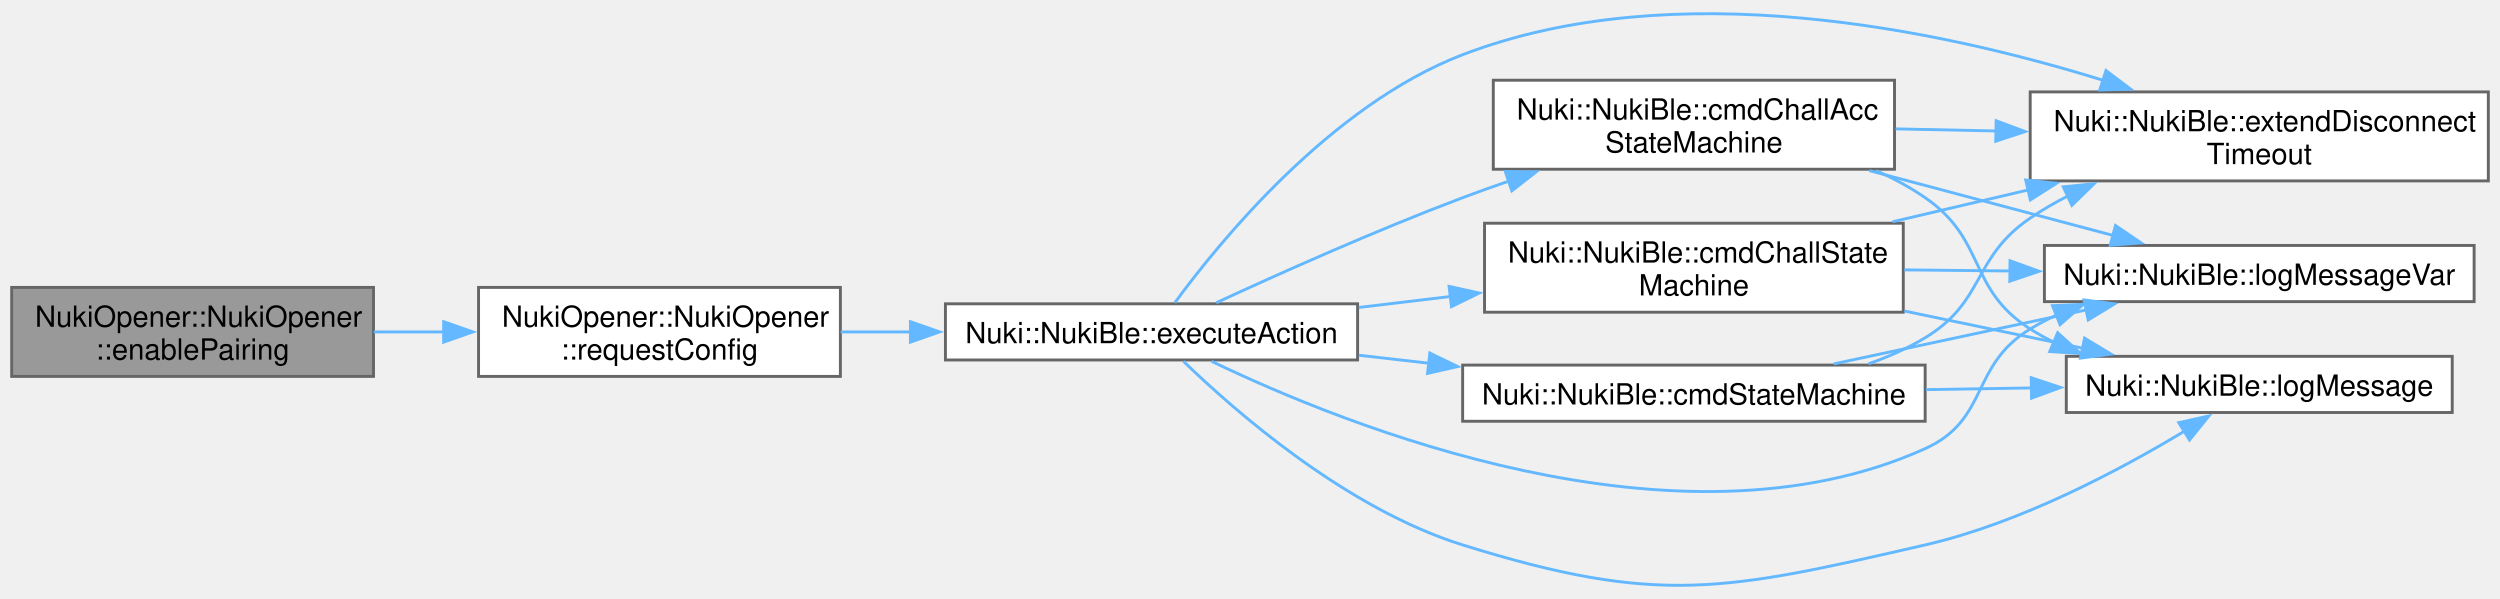
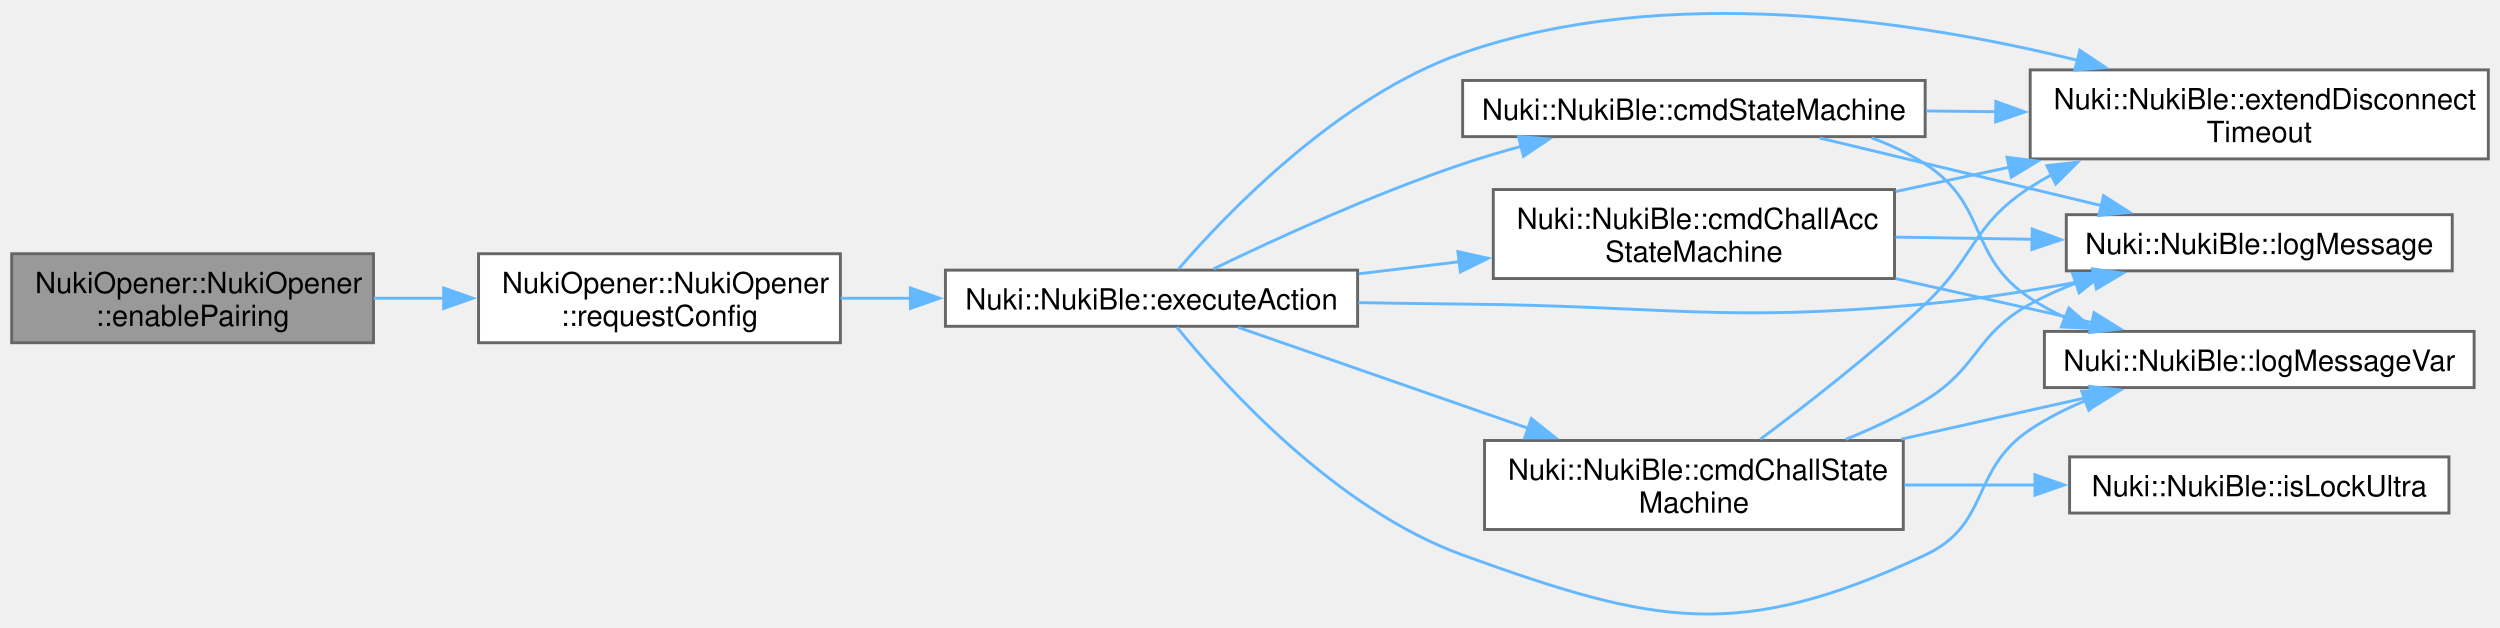
- <svg xmlns="http://www.w3.org/2000/svg" xmlns:xlink="http://www.w3.org/1999/xlink" width="857pt" height="205pt" viewBox="0.00 0.00 856.75 204.75">
-   <g id="graph0" class="graph" transform="scale(1 1) rotate(0) translate(4 200.75)">
+ <svg xmlns="http://www.w3.org/2000/svg" xmlns:xlink="http://www.w3.org/1999/xlink" width="857pt" height="215pt" viewBox="0.00 0.00 856.75 214.53">
+   <g id="graph0" class="graph" transform="scale(1 1) rotate(0) translate(4 210.53)">
    <g id="Node000001" class="node">
      <g id="a_Node000001">
        <a xlink:title="Sets the opener ability to pair with other devices (can be used to prevent unauthorized pairing) Gets...">
-           <polygon fill="#999999" stroke="#666666" points="124,-102.35 0,-102.35 0,-71.85 124,-71.85 124,-102.35" />
-           <text text-anchor="start" x="8" y="-88.85" font-family="Helvetica,sans-Serif" font-size="10.00">NukiOpener::NukiOpener</text>
-           <text text-anchor="middle" x="62" y="-77.6" font-family="Helvetica,sans-Serif" font-size="10.00">::enablePairing</text>
+           <polygon fill="#999999" stroke="#666666" points="124,-123.78 0,-123.78 0,-93.28 124,-93.28 124,-123.78" />
+           <text text-anchor="start" x="8" y="-110.28" font-family="Helvetica,sans-Serif" font-size="10.00">NukiOpener::NukiOpener</text>
+           <text text-anchor="middle" x="62" y="-99.03" font-family="Helvetica,sans-Serif" font-size="10.00">::enablePairing</text>
        </a>
      </g>
    </g>
    <g id="Node000002" class="node">
      <g id="a_Node000002">
        <a xlink:href="class_nuki_opener_1_1_nuki_opener.html#ae0e0e3fef5bdadbbfe58d2eaa74f74dc" target="_top" xlink:title="Requests config from Opener via BLE.">
-           <polygon fill="white" stroke="#666666" points="284,-102.35 160,-102.35 160,-71.85 284,-71.85 284,-102.35" />
-           <text text-anchor="start" x="168" y="-88.85" font-family="Helvetica,sans-Serif" font-size="10.00">NukiOpener::NukiOpener</text>
-           <text text-anchor="middle" x="222" y="-77.6" font-family="Helvetica,sans-Serif" font-size="10.00">::requestConfig</text>
+           <polygon fill="white" stroke="#666666" points="284,-123.78 160,-123.78 160,-93.28 284,-93.28 284,-123.78" />
+           <text text-anchor="start" x="168" y="-110.28" font-family="Helvetica,sans-Serif" font-size="10.00">NukiOpener::NukiOpener</text>
+           <text text-anchor="middle" x="222" y="-99.03" font-family="Helvetica,sans-Serif" font-size="10.00">::requestConfig</text>
        </a>
      </g>
    </g>
    <g id="edge1_Node000001_Node000002" class="edge">
      <g id="a_edge1_Node000001_Node000002">
        <a xlink:title=" ">
-           <path fill="none" stroke="#63b8ff" d="M124.09,-87.1C132,-87.1 140.16,-87.1 148.23,-87.1" />
-           <polygon fill="#63b8ff" stroke="#63b8ff" points="148.04,-90.6 158.04,-87.1 148.04,-83.6 148.04,-90.6" />
+           <path fill="none" stroke="#63b8ff" d="M124.09,-108.53C132,-108.53 140.16,-108.53 148.23,-108.53" />
+           <polygon fill="#63b8ff" stroke="#63b8ff" points="148.04,-112.03 158.04,-108.53 148.04,-105.03 148.04,-112.03" />
        </a>
      </g>
    </g>
    <g id="Node000003" class="node">
      <g id="a_Node000003">
        <a xlink:href="class_nuki_1_1_nuki_ble.html#af1f1e299e8d97e053bba80e92ba285d6" target="_top" xlink:title=" ">
-           <polygon fill="white" stroke="#666666" points="461.25,-96.73 320,-96.73 320,-77.48 461.25,-77.48 461.25,-96.73" />
-           <text text-anchor="middle" x="390.62" y="-83.23" font-family="Helvetica,sans-Serif" font-size="10.00">Nuki::NukiBle::executeAction</text>
+           <polygon fill="white" stroke="#666666" points="461.25,-118.16 320,-118.16 320,-98.91 461.25,-98.91 461.25,-118.16" />
+           <text text-anchor="middle" x="390.62" y="-104.66" font-family="Helvetica,sans-Serif" font-size="10.00">Nuki::NukiBle::executeAction</text>
        </a>
      </g>
    </g>
    <g id="edge2_Node000002_Node000003" class="edge">
      <g id="a_edge2_Node000002_Node000003">
        <a xlink:title=" ">
-           <path fill="none" stroke="#63b8ff" d="M284.1,-87.1C291.93,-87.1 300.04,-87.1 308.12,-87.1" />
-           <polygon fill="#63b8ff" stroke="#63b8ff" points="308,-90.6 318,-87.1 308,-83.6 308,-90.6" />
+           <path fill="none" stroke="#63b8ff" d="M284.1,-108.53C291.93,-108.53 300.04,-108.53 308.12,-108.53" />
+           <polygon fill="#63b8ff" stroke="#63b8ff" points="308,-112.03 318,-108.53 308,-105.03 308,-112.03" />
        </a>
      </g>
    </g>
    <g id="Node000004" class="node">
      <g id="a_Node000004">
        <a xlink:href="class_nuki_1_1_nuki_ble.html#ada0f3beebd95d35c122e25dd3f9eb886" target="_top" xlink:title=" ">
-           <polygon fill="white" stroke="#666666" points="645.25,-173.35 507.75,-173.35 507.75,-142.85 645.25,-142.85 645.25,-173.35" />
-           <text text-anchor="start" x="515.75" y="-159.85" font-family="Helvetica,sans-Serif" font-size="10.00">Nuki::NukiBle::cmdChallAcc</text>
-           <text text-anchor="middle" x="576.5" y="-148.6" font-family="Helvetica,sans-Serif" font-size="10.00">StateMachine</text>
+           <polygon fill="white" stroke="#666666" points="645.25,-145.78 507.75,-145.78 507.75,-115.28 645.25,-115.28 645.25,-145.78" />
+           <text text-anchor="start" x="515.75" y="-132.28" font-family="Helvetica,sans-Serif" font-size="10.00">Nuki::NukiBle::cmdChallAcc</text>
+           <text text-anchor="middle" x="576.5" y="-121.03" font-family="Helvetica,sans-Serif" font-size="10.00">StateMachine</text>
        </a>
      </g>
    </g>
    <g id="edge3_Node000003_Node000004" class="edge">
      <g id="a_edge3_Node000003_Node000004">
        <a xlink:title=" ">
-           <path fill="none" stroke="#63b8ff" d="M412.81,-97.09C433.95,-106.87 467.49,-121.9 497.25,-133.1 502.46,-135.06 507.89,-137 513.37,-138.89" />
-           <polygon fill="#63b8ff" stroke="#63b8ff" points="511.86,-142.08 522.46,-141.95 514.1,-135.44 511.86,-142.08" />
+           <path fill="none" stroke="#63b8ff" d="M461.66,-116.91C472.93,-118.26 484.66,-119.66 496.13,-121.04" />
+           <polygon fill="#63b8ff" stroke="#63b8ff" points="495.63,-124.5 505.97,-122.21 496.46,-117.55 495.63,-124.5" />
        </a>
      </g>
    </g>
    <g id="Node000005" class="node">
      <g id="a_Node000005">
        <a xlink:href="class_nuki_1_1_nuki_ble.html#a6e8fca90c04249660dce6cb993eb4495" target="_top" xlink:title=" ">
-           <polygon fill="white" stroke="#666666" points="848.75,-169.35 691.75,-169.35 691.75,-138.85 848.75,-138.85 848.75,-169.35" />
-           <text text-anchor="start" x="699.75" y="-155.85" font-family="Helvetica,sans-Serif" font-size="10.00">Nuki::NukiBle::extendDisconnect</text>
-           <text text-anchor="middle" x="770.25" y="-144.6" font-family="Helvetica,sans-Serif" font-size="10.00">Timeout</text>
-         </a>
-       </g>
-     </g>
-     <g id="edge15_Node000003_Node000005" class="edge">
-       <g id="a_edge15_Node000003_Node000005">
-         <a xlink:title=" ">
-           <path fill="none" stroke="#63b8ff" d="M398.64,-97.14C413.79,-117.83 451.89,-164.7 497.25,-182.1 569.76,-209.91 660.67,-190.75 716.86,-173.28" />
-           <polygon fill="#63b8ff" stroke="#63b8ff" points="717.72,-176.68 726.18,-170.29 715.58,-170.02 717.72,-176.68" />
+           <polygon fill="white" stroke="#666666" points="848.75,-186.78 691.75,-186.78 691.75,-156.28 848.75,-156.28 848.75,-186.78" />
+           <text text-anchor="start" x="699.75" y="-173.28" font-family="Helvetica,sans-Serif" font-size="10.00">Nuki::NukiBle::extendDisconnect</text>
+           <text text-anchor="middle" x="770.25" y="-162.03" font-family="Helvetica,sans-Serif" font-size="10.00">Timeout</text>
+         </a>
+       </g>
+     </g>
+     <g id="edge16_Node000003_Node000005" class="edge">
+       <g id="a_edge16_Node000003_Node000005">
+         <a xlink:title=" ">
+           <path fill="none" stroke="#63b8ff" d="M399.91,-118.58C416.2,-137.45 454.56,-177.63 497.25,-192.53 566.63,-216.76 651.82,-203.9 708.18,-190.02" />
+           <polygon fill="#63b8ff" stroke="#63b8ff" points="708.76,-193.48 717.58,-187.61 707.03,-186.7 708.76,-193.48" />
        </a>
      </g>
    </g>
    <g id="Node000006" class="node">
      <g id="a_Node000006">
        <a xlink:href="class_nuki_1_1_nuki_ble.html#ac7ce691d9c3e586474655d1663eb2e20" target="_top" xlink:title=" ">
-           <polygon fill="white" stroke="#666666" points="836.38,-78.73 704.12,-78.73 704.12,-59.48 836.38,-59.48 836.38,-78.73" />
-           <text text-anchor="middle" x="770.25" y="-65.23" font-family="Helvetica,sans-Serif" font-size="10.00">Nuki::NukiBle::logMessage</text>
-         </a>
-       </g>
-     </g>
-     <g id="edge16_Node000003_Node000006" class="edge">
-       <g id="a_edge16_Node000003_Node000006">
-         <a xlink:title=" ">
-           <path fill="none" stroke="#63b8ff" d="M401.56,-77.03C419.03,-60.1 457.24,-26.58 497.25,-14.1 564.5,6.88 587.09,1.66 655.75,-14.1 688.36,-21.59 722.48,-39.73 744.69,-53.14" />
-           <polygon fill="#63b8ff" stroke="#63b8ff" points="742.66,-56 753,-58.3 746.35,-50.06 742.66,-56" />
+           <polygon fill="white" stroke="#666666" points="836.38,-137.16 704.12,-137.16 704.12,-117.91 836.38,-117.91 836.38,-137.16" />
+           <text text-anchor="middle" x="770.25" y="-123.66" font-family="Helvetica,sans-Serif" font-size="10.00">Nuki::NukiBle::logMessage</text>
+         </a>
+       </g>
+     </g>
+     <g id="edge17_Node000003_Node000006" class="edge">
+       <g id="a_edge17_Node000003_Node000006">
+         <a xlink:title=" ">
+           <path fill="none" stroke="#63b8ff" d="M461.51,-107.02C473.43,-106.82 485.7,-106.64 497.25,-106.53 567.69,-105.87 585.6,-100.1 655.75,-106.53 674.84,-108.28 695.51,-111.66 713.91,-115.2" />
+           <polygon fill="#63b8ff" stroke="#63b8ff" points="713.07,-118.6 723.56,-117.12 714.43,-111.73 713.07,-118.6" />
        </a>
      </g>
    </g>
    <g id="Node000007" class="node">
      <g id="a_Node000007">
        <a xlink:href="class_nuki_1_1_nuki_ble.html#af3650133f46aeca48a5f01b95d23ab71" target="_top" xlink:title=" ">
-           <polygon fill="white" stroke="#666666" points="843.88,-116.73 696.62,-116.73 696.62,-97.48 843.88,-97.48 843.88,-116.73" />
-           <text text-anchor="middle" x="770.25" y="-103.23" font-family="Helvetica,sans-Serif" font-size="10.00">Nuki::NukiBle::logMessageVar</text>
-         </a>
-       </g>
-     </g>
-     <g id="edge17_Node000003_Node000007" class="edge">
-       <g id="a_edge17_Node000003_Node000007">
-         <a xlink:title=" ">
-           <path fill="none" stroke="#63b8ff" d="M411.2,-77.03C456.43,-55.24 570.83,-8.66 655.75,-47.1 677.84,-57.1 671.02,-75.52 691.75,-88.1 694.68,-89.88 697.76,-91.49 700.94,-92.95" />
-           <polygon fill="#63b8ff" stroke="#63b8ff" points="699.38,-96.09 709.97,-96.55 701.98,-89.59 699.38,-96.09" />
+           <polygon fill="white" stroke="#666666" points="843.88,-97.16 696.62,-97.16 696.62,-77.91 843.88,-77.91 843.88,-97.16" />
+           <text text-anchor="middle" x="770.25" y="-83.66" font-family="Helvetica,sans-Serif" font-size="10.00">Nuki::NukiBle::logMessageVar</text>
+         </a>
+       </g>
+     </g>
+     <g id="edge18_Node000003_Node000007" class="edge">
+       <g id="a_edge18_Node000003_Node000007">
+         <a xlink:title=" ">
+           <path fill="none" stroke="#63b8ff" d="M399.3,-98.62C415.11,-79.14 453.49,-36.37 497.25,-20.53 563.49,3.44 591.92,9.27 655.75,-20.53 678.33,-31.08 671,-49.73 691.75,-63.53 697.6,-67.42 704.11,-70.71 710.8,-73.48" />
+           <polygon fill="#63b8ff" stroke="#63b8ff" points="709.39,-76.69 719.99,-76.89 711.83,-70.13 709.39,-76.69" />
        </a>
      </g>
    </g>
    <g id="Node000008" class="node">
      <g id="a_Node000008">
        <a xlink:href="class_nuki_1_1_nuki_ble.html#a59169a9f492793762e3c6ba39b611b07" target="_top" xlink:title=" ">
-           <polygon fill="white" stroke="#666666" points="648.25,-124.35 504.75,-124.35 504.75,-93.85 648.25,-93.85 648.25,-124.35" />
-           <text text-anchor="start" x="512.75" y="-110.85" font-family="Helvetica,sans-Serif" font-size="10.00">Nuki::NukiBle::cmdChallState</text>
-           <text text-anchor="middle" x="576.5" y="-99.6" font-family="Helvetica,sans-Serif" font-size="10.00">Machine</text>
+           <polygon fill="white" stroke="#666666" points="648.25,-59.78 504.75,-59.78 504.75,-29.28 648.25,-29.28 648.25,-59.78" />
+           <text text-anchor="start" x="512.75" y="-46.28" font-family="Helvetica,sans-Serif" font-size="10.00">Nuki::NukiBle::cmdChallState</text>
+           <text text-anchor="middle" x="576.5" y="-35.03" font-family="Helvetica,sans-Serif" font-size="10.00">Machine</text>
        </a>
      </g>
    </g>
    <g id="edge7_Node000003_Node000008" class="edge">
      <g id="a_edge7_Node000003_Node000008">
        <a xlink:title=" ">
-           <path fill="none" stroke="#63b8ff" d="M461.66,-95.48C471.95,-96.71 482.62,-97.99 493.13,-99.25" />
-           <polygon fill="#63b8ff" stroke="#63b8ff" points="492.59,-102.71 502.93,-100.42 493.42,-95.76 492.59,-102.71" />
+           <path fill="none" stroke="#63b8ff" d="M420.36,-98.53C446.85,-89.31 486.93,-75.36 519.71,-63.95" />
+           <polygon fill="#63b8ff" stroke="#63b8ff" points="520.8,-67.28 529.09,-60.69 518.49,-60.67 520.8,-67.28" />
+         </a>
+       </g>
+     </g>
+     <g id="Node000010" class="node">
+       <g id="a_Node000010">
+         <a xlink:href="class_nuki_1_1_nuki_ble.html#ad135bb1455665decfddff67772c1d411" target="_top" xlink:title=" ">
+           <polygon fill="white" stroke="#666666" points="655.75,-183.16 497.25,-183.16 497.25,-163.91 655.75,-163.91 655.75,-183.16" />
+           <text text-anchor="middle" x="576.5" y="-169.66" font-family="Helvetica,sans-Serif" font-size="10.00">Nuki::NukiBle::cmdStateMachine</text>
+         </a>
+       </g>
+     </g>
+     <g id="edge12_Node000003_Node000010" class="edge">
+       <g id="a_edge12_Node000003_Node000010">
+         <a xlink:title=" ">
+           <path fill="none" stroke="#63b8ff" d="M411.86,-118.59C432.82,-128.72 466.73,-144.27 497.25,-154.53 503.77,-156.73 510.68,-158.78 517.58,-160.66" />
+           <polygon fill="#63b8ff" stroke="#63b8ff" points="516.34,-163.96 526.9,-163.1 518.11,-157.19 516.34,-163.96" />
+         </a>
+       </g>
+     </g>
+     <g id="edge4_Node000004_Node000005" class="edge">
+       <g id="a_edge4_Node000004_Node000005">
+         <a xlink:title=" ">
+           <path fill="none" stroke="#63b8ff" d="M645.64,-145.1C658.34,-147.82 671.75,-150.69 684.87,-153.49" />
+           <polygon fill="#63b8ff" stroke="#63b8ff" points="683.81,-156.84 694.32,-155.51 685.27,-150 683.81,-156.84" />
+         </a>
+       </g>
+     </g>
+     <g id="edge5_Node000004_Node000006" class="edge">
+       <g id="a_edge5_Node000004_Node000006">
+         <a xlink:title=" ">
+           <path fill="none" stroke="#63b8ff" d="M645.64,-129.47C660.89,-129.23 677.16,-128.97 692.72,-128.73" />
+           <polygon fill="#63b8ff" stroke="#63b8ff" points="692.44,-132.24 702.38,-128.58 692.33,-125.24 692.44,-132.24" />
+         </a>
+       </g>
+     </g>
+     <g id="edge6_Node000004_Node000007" class="edge">
+       <g id="a_edge6_Node000004_Node000007">
+         <a xlink:title=" ">
+           <path fill="none" stroke="#63b8ff" d="M645.64,-115.25C667.73,-110.3 691.95,-104.87 713.07,-100.13" />
+           <polygon fill="#63b8ff" stroke="#63b8ff" points="713.65,-103.59 722.64,-97.99 712.11,-96.76 713.65,-103.59" />
+         </a>
+       </g>
+     </g>
+     <g id="edge8_Node000008_Node000005" class="edge">
+       <g id="a_edge8_Node000008_Node000005">
+         <a xlink:title=" ">
+           <path fill="none" stroke="#63b8ff" d="M599.22,-60.19C615.38,-72.21 637.68,-89.57 655.75,-106.53 673.18,-122.91 671.68,-133.53 691.75,-146.53 694.14,-148.08 696.63,-149.54 699.19,-150.91" />
+           <polygon fill="#63b8ff" stroke="#63b8ff" points="697.48,-153.97 708.01,-155.15 700.51,-147.66 697.48,-153.97" />
+         </a>
+       </g>
+     </g>
+     <g id="edge10_Node000008_Node000006" class="edge">
+       <g id="a_edge10_Node000008_Node000006">
+         <a xlink:title=" ">
+           <path fill="none" stroke="#63b8ff" d="M628.52,-60.17C637.88,-63.94 647.34,-68.4 655.75,-73.53 674.27,-84.85 672.74,-96.06 691.75,-106.53 696.74,-109.28 702.1,-111.68 707.6,-113.78" />
+           <polygon fill="#63b8ff" stroke="#63b8ff" points="706.25,-117.02 716.84,-116.97 708.53,-110.4 706.25,-117.02" />
+         </a>
+       </g>
+     </g>
+     <g id="edge11_Node000008_Node000007" class="edge">
+       <g id="a_edge11_Node000008_Node000007">
+         <a xlink:title=" ">
+           <path fill="none" stroke="#63b8ff" d="M647.54,-60.24C669.11,-65.08 692.57,-70.34 713.09,-74.94" />
+           <polygon fill="#63b8ff" stroke="#63b8ff" points="712.15,-78.32 722.67,-77.09 713.68,-71.49 712.15,-78.32" />
        </a>
      </g>
    </g>
    <g id="Node000009" class="node">
      <g id="a_Node000009">
-         <a xlink:href="class_nuki_1_1_nuki_ble.html#ad135bb1455665decfddff67772c1d411" target="_top" xlink:title=" ">
-           <polygon fill="white" stroke="#666666" points="655.75,-75.73 497.25,-75.73 497.25,-56.48 655.75,-56.48 655.75,-75.73" />
-           <text text-anchor="middle" x="576.5" y="-62.23" font-family="Helvetica,sans-Serif" font-size="10.00">Nuki::NukiBle::cmdStateMachine</text>
-         </a>
-       </g>
-     </g>
-     <g id="edge11_Node000003_Node000009" class="edge">
-       <g id="a_edge11_Node000003_Node000009">
-         <a xlink:title=" ">
-           <path fill="none" stroke="#63b8ff" d="M461.66,-79.1C469.53,-78.21 477.62,-77.28 485.69,-76.36" />
-           <polygon fill="#63b8ff" stroke="#63b8ff" points="486.01,-79.85 495.55,-75.23 485.22,-72.89 486.01,-79.85" />
-         </a>
-       </g>
-     </g>
-     <g id="edge4_Node000004_Node000005" class="edge">
-       <g id="a_edge4_Node000004_Node000005">
-         <a xlink:title=" ">
-           <path fill="none" stroke="#63b8ff" d="M645.64,-156.68C656.79,-156.45 668.47,-156.2 680.03,-155.96" />
-           <polygon fill="#63b8ff" stroke="#63b8ff" points="680.08,-159.46 690.01,-155.76 679.94,-152.46 680.08,-159.46" />
-         </a>
-       </g>
-     </g>
-     <g id="edge5_Node000004_Node000006" class="edge">
-       <g id="a_edge5_Node000004_Node000006">
-         <a xlink:title=" ">
-           <path fill="none" stroke="#63b8ff" d="M638.97,-142.38C644.88,-139.73 650.58,-136.66 655.75,-133.1 676.85,-118.58 670.16,-101.89 691.75,-88.1 694.34,-86.45 697.07,-84.94 699.88,-83.56" />
-           <polygon fill="#63b8ff" stroke="#63b8ff" points="701.16,-86.82 709.01,-79.7 698.44,-80.37 701.16,-86.82" />
-         </a>
-       </g>
-     </g>
-     <g id="edge6_Node000004_Node000007" class="edge">
-       <g id="a_edge6_Node000004_Node000007">
-         <a xlink:title=" ">
-           <path fill="none" stroke="#63b8ff" d="M636.6,-142.38C663.44,-135.25 694.81,-126.9 720.3,-120.12" />
-           <polygon fill="#63b8ff" stroke="#63b8ff" points="720.97,-123.56 729.74,-117.61 719.18,-116.8 720.97,-123.56" />
-         </a>
-       </g>
-     </g>
-     <g id="edge8_Node000008_Node000005" class="edge">
-       <g id="a_edge8_Node000008_Node000005">
-         <a xlink:title=" ">
-           <path fill="none" stroke="#63b8ff" d="M644.56,-124.84C659.6,-128.37 675.68,-132.14 691.12,-135.77" />
-           <polygon fill="#63b8ff" stroke="#63b8ff" points="690.21,-139.15 700.75,-138.03 691.81,-132.33 690.21,-139.15" />
-         </a>
-       </g>
-     </g>
-     <g id="edge9_Node000008_Node000006" class="edge">
-       <g id="a_edge9_Node000008_Node000006">
-         <a xlink:title=" ">
-           <path fill="none" stroke="#63b8ff" d="M648.63,-94.26C668.76,-90.06 690.46,-85.54 709.83,-81.5" />
-           <polygon fill="#63b8ff" stroke="#63b8ff" points="710.38,-84.96 719.45,-79.49 708.95,-78.11 710.38,-84.96" />
-         </a>
-       </g>
-     </g>
-     <g id="edge10_Node000008_Node000007" class="edge">
-       <g id="a_edge10_Node000008_Node000007">
-         <a xlink:title=" ">
-           <path fill="none" stroke="#63b8ff" d="M648.63,-108.36C660.42,-108.24 672.75,-108.11 684.83,-107.98" />
-           <polygon fill="#63b8ff" stroke="#63b8ff" points="684.84,-111.48 694.8,-107.88 684.76,-104.48 684.84,-111.48" />
-         </a>
-       </g>
-     </g>
-     <g id="edge12_Node000009_Node000005" class="edge">
-       <g id="a_edge12_Node000009_Node000005">
-         <a xlink:title=" ">
-           <path fill="none" stroke="#63b8ff" d="M636.34,-76.18C643.14,-78.55 649.77,-81.48 655.75,-85.1 676.5,-97.66 671.71,-112.44 691.75,-126.1 695.85,-128.9 700.26,-131.45 704.83,-133.77" />
-           <polygon fill="#63b8ff" stroke="#63b8ff" points="703.08,-136.82 713.62,-137.86 706.03,-130.47 703.08,-136.82" />
-         </a>
-       </g>
-     </g>
-     <g id="edge13_Node000009_Node000006" class="edge">
-       <g id="a_edge13_Node000009_Node000006">
-         <a xlink:title=" ">
-           <path fill="none" stroke="#63b8ff" d="M656.05,-67.33C668.04,-67.52 680.4,-67.71 692.36,-67.9" />
-           <polygon fill="#63b8ff" stroke="#63b8ff" points="692.1,-71.4 702.16,-68.05 692.21,-64.4 692.1,-71.4" />
-         </a>
-       </g>
-     </g>
-     <g id="edge14_Node000009_Node000007" class="edge">
-       <g id="a_edge14_Node000009_Node000007">
-         <a xlink:title=" ">
-           <path fill="none" stroke="#63b8ff" d="M624.41,-76.13C650.52,-81.72 683.27,-88.72 711.01,-94.65" />
-           <polygon fill="#63b8ff" stroke="#63b8ff" points="710.17,-98.05 720.68,-96.72 711.64,-91.2 710.17,-98.05" />
+         <a xlink:href="class_nuki_1_1_nuki_ble.html#a25207bb564a4b54b8dd8c872177b53a7" target="_top" xlink:title="Returns if BLE is pairing/paired/connected with a Smart Lock Ultra.">
+           <polygon fill="white" stroke="#666666" points="835.25,-54.16 705.25,-54.16 705.25,-34.91 835.25,-34.91 835.25,-54.16" />
+           <text text-anchor="middle" x="770.25" y="-40.66" font-family="Helvetica,sans-Serif" font-size="10.00">Nuki::NukiBle::isLockUltra</text>
+         </a>
+       </g>
+     </g>
+     <g id="edge9_Node000008_Node000009" class="edge">
+       <g id="a_edge9_Node000008_Node000009">
+         <a xlink:title=" ">
+           <path fill="none" stroke="#63b8ff" d="M648.63,-44.53C663.32,-44.53 678.85,-44.53 693.69,-44.53" />
+           <polygon fill="#63b8ff" stroke="#63b8ff" points="693.37,-48.03 703.37,-44.53 693.37,-41.03 693.37,-48.03" />
+         </a>
+       </g>
+     </g>
+     <g id="edge13_Node000010_Node000005" class="edge">
+       <g id="a_edge13_Node000010_Node000005">
+         <a xlink:title=" ">
+           <path fill="none" stroke="#63b8ff" d="M656.05,-172.71C663.99,-172.63 672.1,-172.55 680.14,-172.46" />
+           <polygon fill="#63b8ff" stroke="#63b8ff" points="679.97,-175.96 689.93,-172.36 679.9,-168.97 679.97,-175.96" />
+         </a>
+       </g>
+     </g>
+     <g id="edge14_Node000010_Node000006" class="edge">
+       <g id="a_edge14_Node000010_Node000006">
+         <a xlink:title=" ">
+           <path fill="none" stroke="#63b8ff" d="M619.58,-163.44C648.05,-156.61 685.89,-147.53 716.39,-140.21" />
+           <polygon fill="#63b8ff" stroke="#63b8ff" points="716.89,-143.69 725.8,-137.96 715.26,-136.89 716.89,-143.69" />
+         </a>
+       </g>
+     </g>
+     <g id="edge15_Node000010_Node000007" class="edge">
+       <g id="a_edge15_Node000010_Node000007">
+         <a xlink:title=" ">
+           <path fill="none" stroke="#63b8ff" d="M637.36,-163.49C643.83,-161.11 650.11,-158.17 655.75,-154.53 677.57,-140.47 670.12,-122.88 691.75,-108.53 695.5,-106.05 699.53,-103.85 703.72,-101.92" />
+           <polygon fill="#63b8ff" stroke="#63b8ff" points="705.01,-105.17 712.97,-98.19 702.39,-98.68 705.01,-105.17" />
        </a>
      </g>
    </g>
  </g>
</svg>
